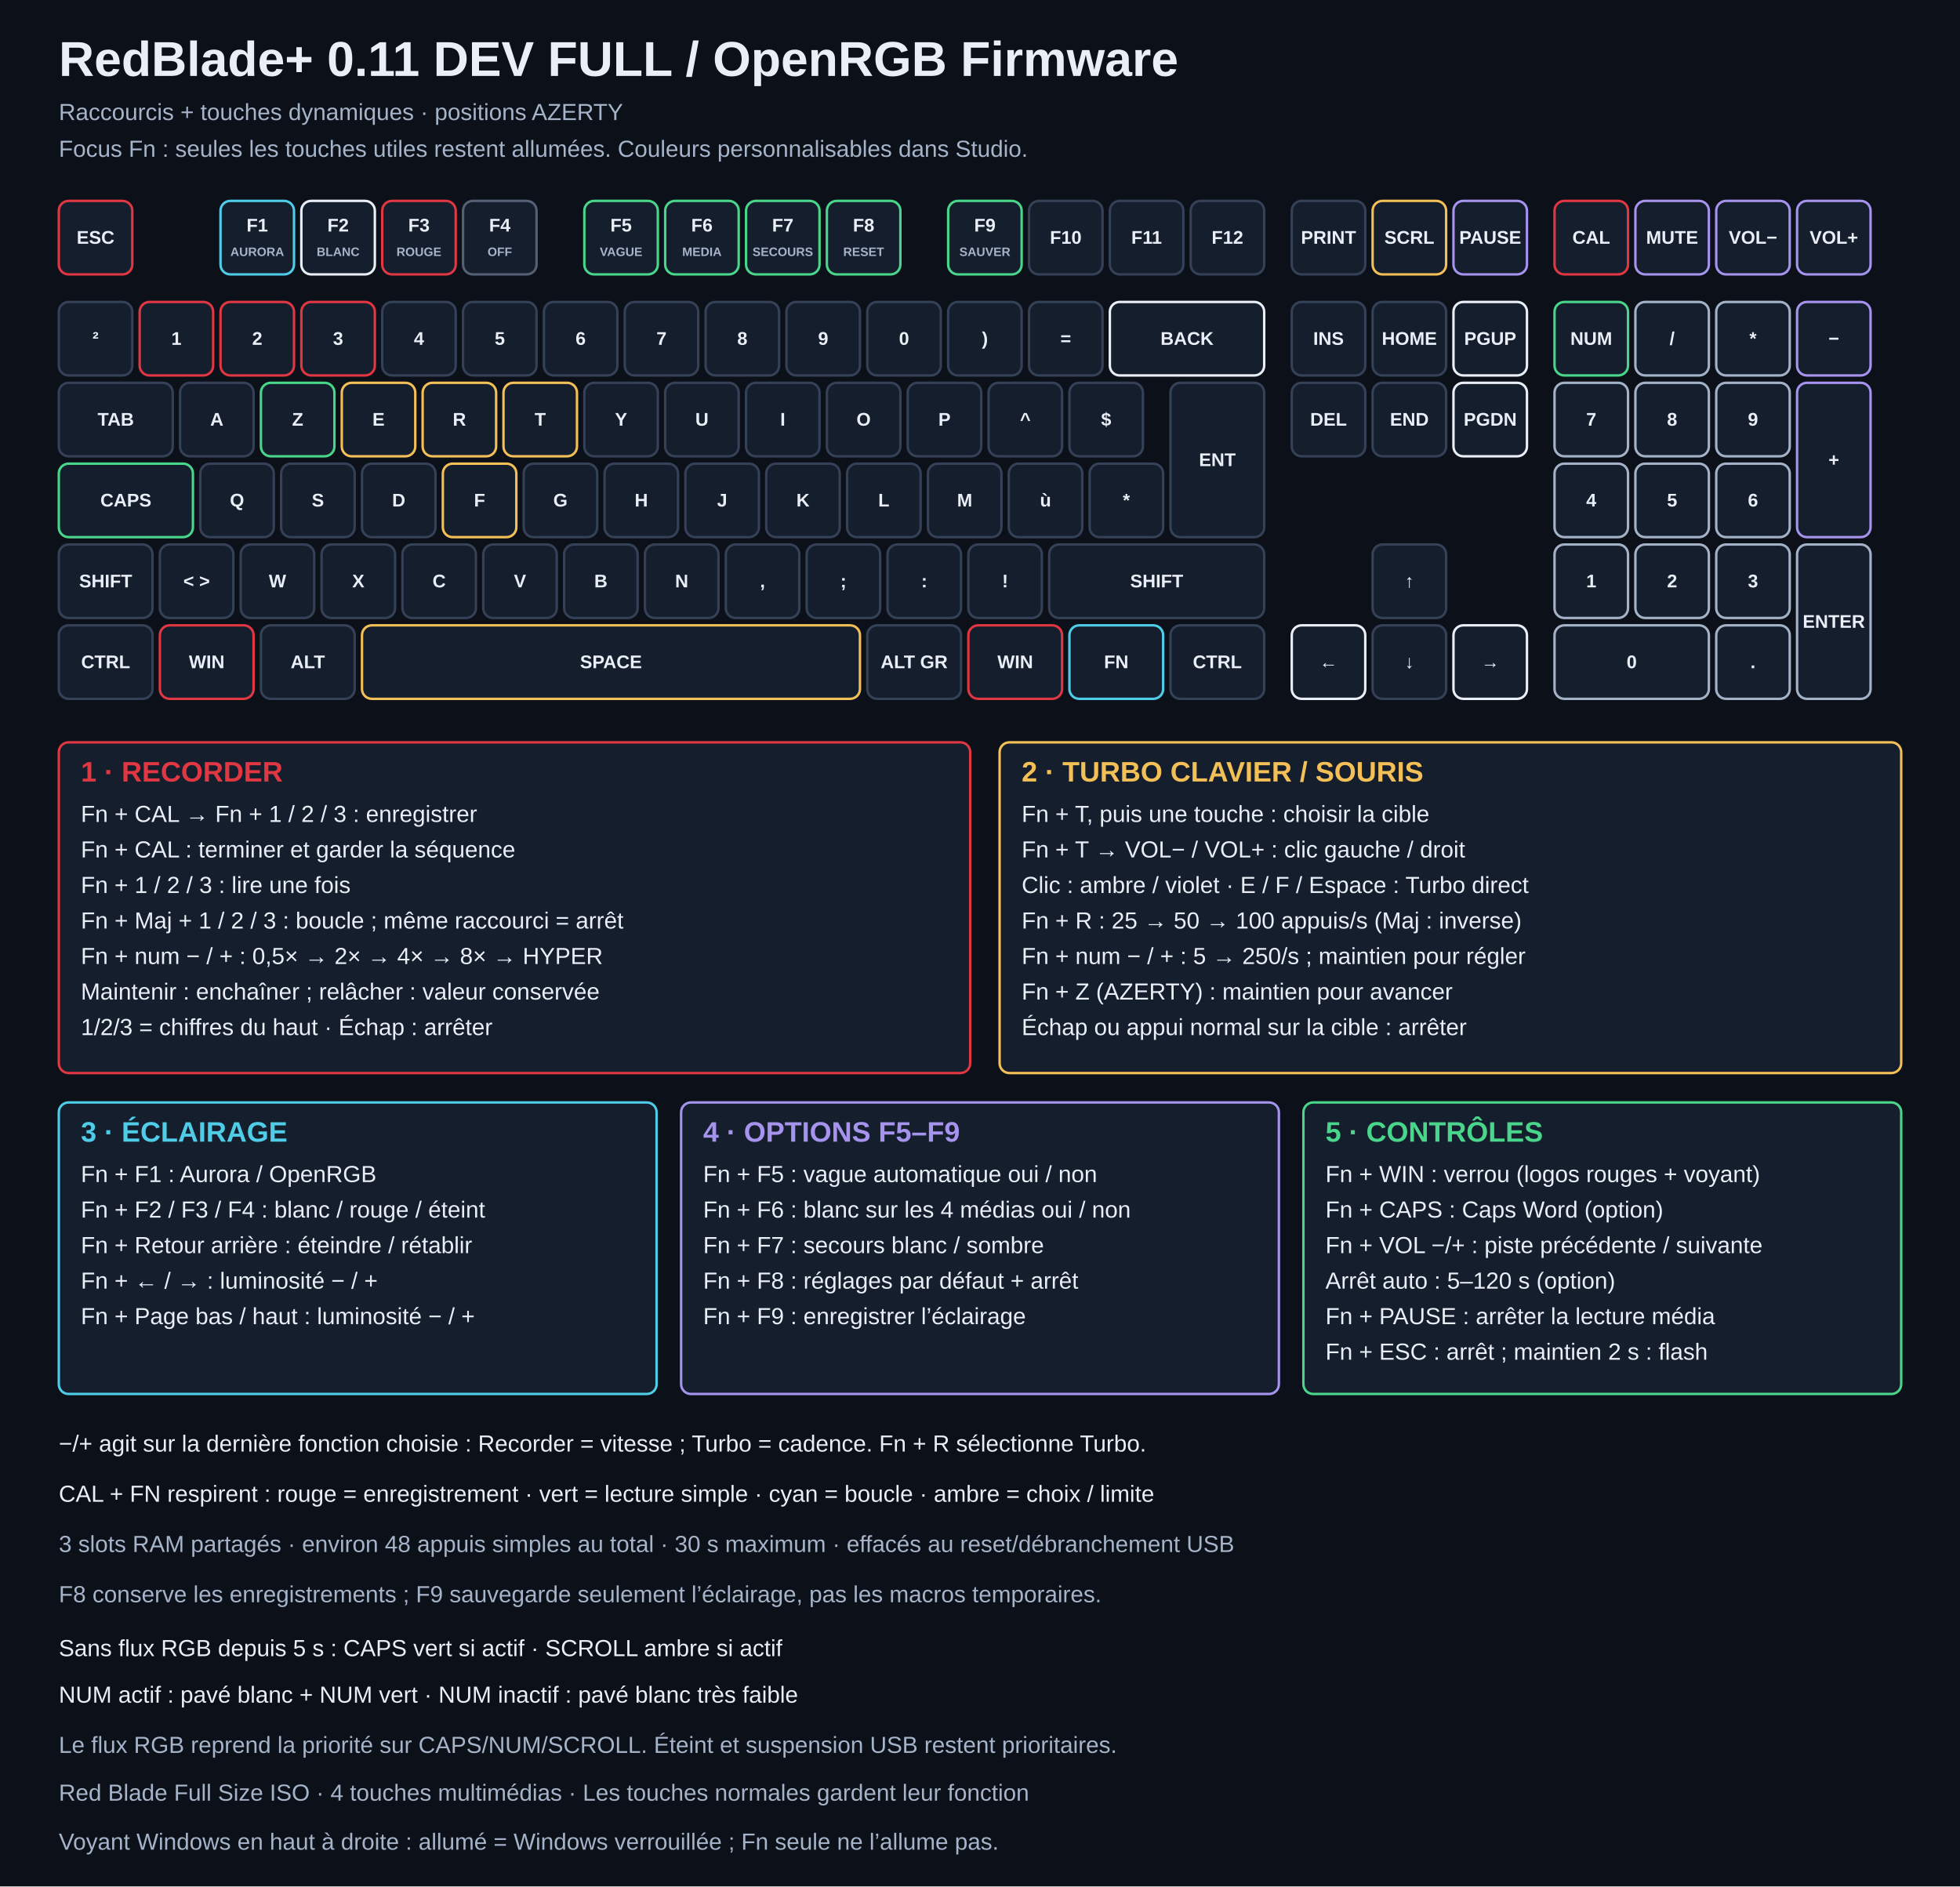
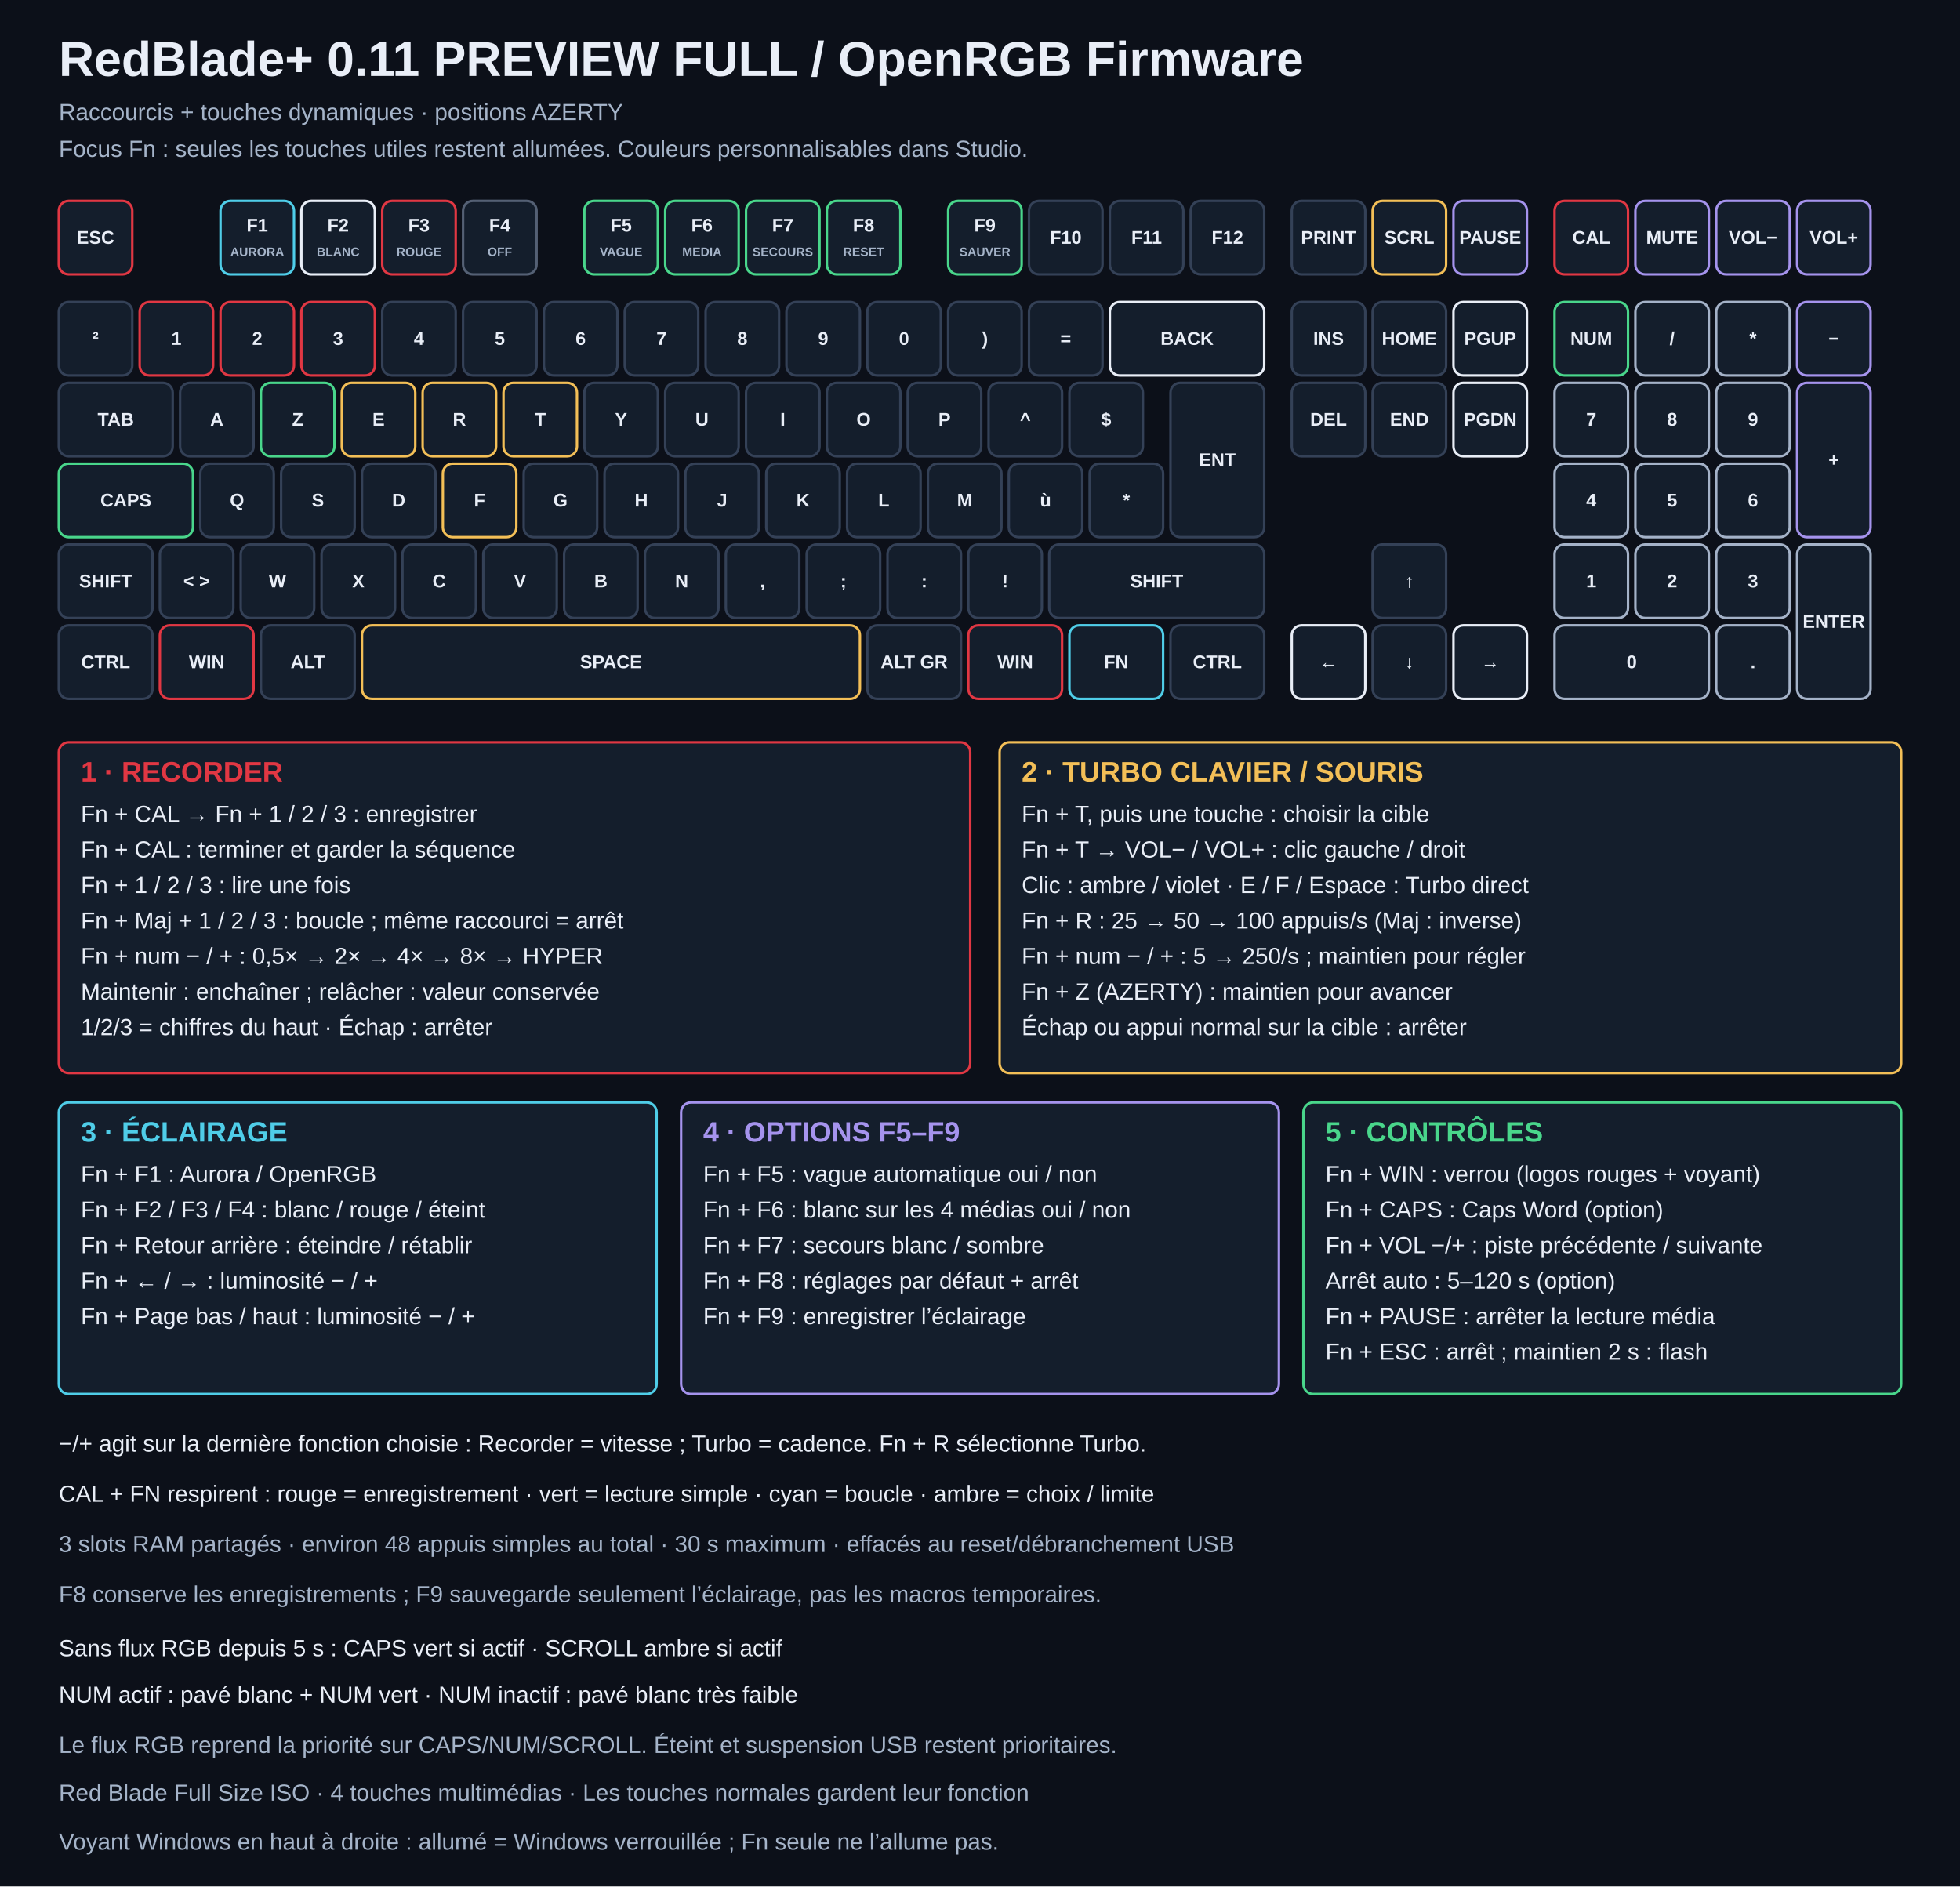
<svg xmlns="http://www.w3.org/2000/svg" width="1600" height="1540" viewBox="0 0 1600 1540">
  <rect width="1600" height="1540" fill="#0c1019" />
  <style>text{font-family:Arial,DejaVu Sans,sans-serif;fill:#e9eef7}.title{font-size:40px;font-weight:700}.sub{font-size:19px;fill:#a5b4c9}.key{font-size:15px;font-weight:700;text-anchor:middle}.tiny{font-size:10px;font-weight:700;text-anchor:middle;fill:#a5b4c9}.card{font-size:23px;font-weight:700}.body{font-size:19px}</style>
-   <text x="48" y="62" class="title">RedBlade+ 0.11 DEV FULL  /  OpenRGB Firmware</text>
+   <text x="48" y="62" class="title">RedBlade+ 0.11 PREVIEW FULL  /  OpenRGB Firmware</text>
  <text x="48" y="98" class="sub">Raccourcis + touches dynamiques · positions AZERTY</text>
  <text x="48" y="128" class="sub">Focus Fn : seules les touches utiles restent allumées. Couleurs personnalisables dans Studio.</text>
  <rect x="48" y="164" width="60" height="60" rx="8" fill="#141e2c" stroke="#e13743" stroke-width="2" />
  <text x="78.0" y="199.0" class="key">ESC</text>
  <rect x="180" y="164" width="60" height="60" rx="8" fill="#141e2c" stroke="#4fcde8" stroke-width="2" />
  <text x="210.0" y="189.0" class="key">F1</text>
  <text x="210.0" y="209.0" class="tiny">AURORA</text>
  <rect x="246" y="164" width="60" height="60" rx="8" fill="#141e2c" stroke="#e9eef7" stroke-width="2" />
  <text x="276.0" y="189.0" class="key">F2</text>
  <text x="276.0" y="209.0" class="tiny">BLANC</text>
  <rect x="312" y="164" width="60" height="60" rx="8" fill="#141e2c" stroke="#e13743" stroke-width="2" />
  <text x="342.0" y="189.0" class="key">F3</text>
  <text x="342.0" y="209.0" class="tiny">ROUGE</text>
  <rect x="378" y="164" width="60" height="60" rx="8" fill="#141e2c" stroke="#546074" stroke-width="2" />
  <text x="408.0" y="189.0" class="key">F4</text>
  <text x="408.0" y="209.0" class="tiny">OFF</text>
  <rect x="477.0" y="164" width="60" height="60" rx="8" fill="#141e2c" stroke="#49d68b" stroke-width="2" />
  <text x="507.0" y="189.0" class="key">F5</text>
  <text x="507.0" y="209.0" class="tiny">VAGUE</text>
  <rect x="543.0" y="164" width="60" height="60" rx="8" fill="#141e2c" stroke="#49d68b" stroke-width="2" />
  <text x="573.0" y="189.0" class="key">F6</text>
  <text x="573.0" y="209.0" class="tiny">MEDIA</text>
  <rect x="609.0" y="164" width="60" height="60" rx="8" fill="#141e2c" stroke="#49d68b" stroke-width="2" />
  <text x="639.0" y="189.0" class="key">F7</text>
  <text x="639.0" y="209.0" class="tiny">SECOURS</text>
  <rect x="675.0" y="164" width="60" height="60" rx="8" fill="#141e2c" stroke="#49d68b" stroke-width="2" />
  <text x="705.0" y="189.0" class="key">F8</text>
  <text x="705.0" y="209.0" class="tiny">RESET</text>
  <rect x="774" y="164" width="60" height="60" rx="8" fill="#141e2c" stroke="#49d68b" stroke-width="2" />
  <text x="804.0" y="189.0" class="key">F9</text>
  <text x="804.0" y="209.0" class="tiny">SAUVER</text>
  <rect x="840" y="164" width="60" height="60" rx="8" fill="#141e2c" stroke="#344157" stroke-width="2" />
  <text x="870.0" y="199.0" class="key">F10</text>
  <rect x="906" y="164" width="60" height="60" rx="8" fill="#141e2c" stroke="#344157" stroke-width="2" />
  <text x="936.0" y="199.0" class="key">F11</text>
  <rect x="972" y="164" width="60" height="60" rx="8" fill="#141e2c" stroke="#344157" stroke-width="2" />
  <text x="1002.0" y="199.0" class="key">F12</text>
  <rect x="1054.5" y="164" width="60" height="60" rx="8" fill="#141e2c" stroke="#344157" stroke-width="2" />
  <text x="1084.5" y="199.0" class="key">PRINT</text>
  <rect x="1120.5" y="164" width="60" height="60" rx="8" fill="#141e2c" stroke="#f3bf57" stroke-width="2" />
  <text x="1150.5" y="199.0" class="key">SCRL</text>
  <rect x="1186.5" y="164" width="60" height="60" rx="8" fill="#141e2c" stroke="#a593ed" stroke-width="2" />
  <text x="1216.5" y="199.0" class="key">PAUSE</text>
  <rect x="1269.0" y="164" width="60" height="60" rx="8" fill="#141e2c" stroke="#e13743" stroke-width="2" />
  <text x="1299.0" y="199.0" class="key">CAL</text>
  <rect x="1335.0" y="164" width="60" height="60" rx="8" fill="#141e2c" stroke="#a593ed" stroke-width="2" />
  <text x="1365.0" y="199.0" class="key">MUTE</text>
  <rect x="1401.0" y="164" width="60" height="60" rx="8" fill="#141e2c" stroke="#a593ed" stroke-width="2" />
  <text x="1431.0" y="199.0" class="key">VOL−</text>
  <rect x="1467.0" y="164" width="60" height="60" rx="8" fill="#141e2c" stroke="#a593ed" stroke-width="2" />
  <text x="1497.0" y="199.0" class="key">VOL+</text>
  <rect x="48" y="246.5" width="60" height="60" rx="8" fill="#141e2c" stroke="#344157" stroke-width="2" />
  <text x="78.0" y="281.5" class="key">²</text>
  <rect x="114" y="246.5" width="60" height="60" rx="8" fill="#141e2c" stroke="#e13743" stroke-width="2" />
  <text x="144.0" y="281.5" class="key">1</text>
  <rect x="180" y="246.5" width="60" height="60" rx="8" fill="#141e2c" stroke="#e13743" stroke-width="2" />
  <text x="210.0" y="281.5" class="key">2</text>
  <rect x="246" y="246.5" width="60" height="60" rx="8" fill="#141e2c" stroke="#e13743" stroke-width="2" />
  <text x="276.0" y="281.5" class="key">3</text>
  <rect x="312" y="246.5" width="60" height="60" rx="8" fill="#141e2c" stroke="#344157" stroke-width="2" />
  <text x="342.0" y="281.5" class="key">4</text>
  <rect x="378" y="246.5" width="60" height="60" rx="8" fill="#141e2c" stroke="#344157" stroke-width="2" />
  <text x="408.0" y="281.5" class="key">5</text>
  <rect x="444" y="246.5" width="60" height="60" rx="8" fill="#141e2c" stroke="#344157" stroke-width="2" />
  <text x="474.0" y="281.5" class="key">6</text>
  <rect x="510" y="246.5" width="60" height="60" rx="8" fill="#141e2c" stroke="#344157" stroke-width="2" />
  <text x="540.0" y="281.5" class="key">7</text>
  <rect x="576" y="246.5" width="60" height="60" rx="8" fill="#141e2c" stroke="#344157" stroke-width="2" />
  <text x="606.0" y="281.5" class="key">8</text>
  <rect x="642" y="246.5" width="60" height="60" rx="8" fill="#141e2c" stroke="#344157" stroke-width="2" />
  <text x="672.0" y="281.5" class="key">9</text>
  <rect x="708" y="246.5" width="60" height="60" rx="8" fill="#141e2c" stroke="#344157" stroke-width="2" />
  <text x="738.0" y="281.5" class="key">0</text>
  <rect x="774" y="246.5" width="60" height="60" rx="8" fill="#141e2c" stroke="#344157" stroke-width="2" />
  <text x="804.0" y="281.5" class="key">)</text>
  <rect x="840" y="246.5" width="60" height="60" rx="8" fill="#141e2c" stroke="#344157" stroke-width="2" />
  <text x="870.0" y="281.5" class="key">=</text>
  <rect x="906" y="246.5" width="126" height="60" rx="8" fill="#141e2c" stroke="#e9eef7" stroke-width="2" />
  <text x="969.0" y="281.5" class="key">BACK</text>
  <rect x="1054.5" y="246.5" width="60" height="60" rx="8" fill="#141e2c" stroke="#344157" stroke-width="2" />
  <text x="1084.5" y="281.5" class="key">INS</text>
  <rect x="1120.5" y="246.5" width="60" height="60" rx="8" fill="#141e2c" stroke="#344157" stroke-width="2" />
  <text x="1150.5" y="281.5" class="key">HOME</text>
  <rect x="1186.5" y="246.5" width="60" height="60" rx="8" fill="#141e2c" stroke="#e9eef7" stroke-width="2" />
  <text x="1216.5" y="281.5" class="key">PGUP</text>
  <rect x="1269.0" y="246.5" width="60" height="60" rx="8" fill="#141e2c" stroke="#49d68b" stroke-width="2" />
  <text x="1299.0" y="281.5" class="key">NUM</text>
  <rect x="1335.0" y="246.5" width="60" height="60" rx="8" fill="#141e2c" stroke="#a4b2c8" stroke-width="2" />
  <text x="1365.0" y="281.5" class="key">/</text>
  <rect x="1401.0" y="246.5" width="60" height="60" rx="8" fill="#141e2c" stroke="#a4b2c8" stroke-width="2" />
  <text x="1431.0" y="281.5" class="key">*</text>
  <rect x="1467.0" y="246.5" width="60" height="60" rx="8" fill="#141e2c" stroke="#a593ed" stroke-width="2" />
  <text x="1497.0" y="281.5" class="key">−</text>
  <rect x="48" y="312.5" width="93.0" height="60" rx="8" fill="#141e2c" stroke="#344157" stroke-width="2" />
  <text x="94.5" y="347.5" class="key">TAB</text>
  <rect x="147.0" y="312.5" width="60" height="60" rx="8" fill="#141e2c" stroke="#344157" stroke-width="2" />
  <text x="177.0" y="347.5" class="key">A</text>
  <rect x="213.0" y="312.5" width="60" height="60" rx="8" fill="#141e2c" stroke="#49d68b" stroke-width="2" />
  <text x="243.0" y="347.5" class="key">Z</text>
  <rect x="279.0" y="312.5" width="60" height="60" rx="8" fill="#141e2c" stroke="#f3bf57" stroke-width="2" />
  <text x="309.0" y="347.5" class="key">E</text>
  <rect x="345.0" y="312.5" width="60" height="60" rx="8" fill="#141e2c" stroke="#f3bf57" stroke-width="2" />
  <text x="375.0" y="347.5" class="key">R</text>
  <rect x="411.0" y="312.5" width="60" height="60" rx="8" fill="#141e2c" stroke="#f3bf57" stroke-width="2" />
  <text x="441.0" y="347.5" class="key">T</text>
  <rect x="477.0" y="312.5" width="60" height="60" rx="8" fill="#141e2c" stroke="#344157" stroke-width="2" />
  <text x="507.0" y="347.5" class="key">Y</text>
  <rect x="543.0" y="312.5" width="60" height="60" rx="8" fill="#141e2c" stroke="#344157" stroke-width="2" />
  <text x="573.0" y="347.5" class="key">U</text>
  <rect x="609.0" y="312.5" width="60" height="60" rx="8" fill="#141e2c" stroke="#344157" stroke-width="2" />
  <text x="639.0" y="347.5" class="key">I</text>
  <rect x="675.0" y="312.5" width="60" height="60" rx="8" fill="#141e2c" stroke="#344157" stroke-width="2" />
  <text x="705.0" y="347.5" class="key">O</text>
  <rect x="741.0" y="312.5" width="60" height="60" rx="8" fill="#141e2c" stroke="#344157" stroke-width="2" />
  <text x="771.0" y="347.5" class="key">P</text>
  <rect x="807.0" y="312.5" width="60" height="60" rx="8" fill="#141e2c" stroke="#344157" stroke-width="2" />
  <text x="837.0" y="347.5" class="key">^</text>
  <rect x="873.0" y="312.5" width="60" height="60" rx="8" fill="#141e2c" stroke="#344157" stroke-width="2" />
  <text x="903.0" y="347.5" class="key">$</text>
  <rect x="1054.5" y="312.5" width="60" height="60" rx="8" fill="#141e2c" stroke="#344157" stroke-width="2" />
  <text x="1084.5" y="347.5" class="key">DEL</text>
  <rect x="1120.5" y="312.5" width="60" height="60" rx="8" fill="#141e2c" stroke="#344157" stroke-width="2" />
  <text x="1150.5" y="347.5" class="key">END</text>
  <rect x="1186.5" y="312.5" width="60" height="60" rx="8" fill="#141e2c" stroke="#e9eef7" stroke-width="2" />
  <text x="1216.5" y="347.5" class="key">PGDN</text>
  <rect x="1269.0" y="312.5" width="60" height="60" rx="8" fill="#141e2c" stroke="#a4b2c8" stroke-width="2" />
  <text x="1299.0" y="347.5" class="key">7</text>
  <rect x="1335.0" y="312.5" width="60" height="60" rx="8" fill="#141e2c" stroke="#a4b2c8" stroke-width="2" />
  <text x="1365.0" y="347.5" class="key">8</text>
  <rect x="1401.0" y="312.5" width="60" height="60" rx="8" fill="#141e2c" stroke="#a4b2c8" stroke-width="2" />
  <text x="1431.0" y="347.5" class="key">9</text>
  <rect x="1467.0" y="312.5" width="60" height="126" rx="8" fill="#141e2c" stroke="#a593ed" stroke-width="2" />
  <text x="1497.0" y="380.5" class="key">+</text>
  <rect x="48" y="378.5" width="109.5" height="60" rx="8" fill="#141e2c" stroke="#49d68b" stroke-width="2" />
  <text x="102.75" y="413.5" class="key">CAPS</text>
  <rect x="163.5" y="378.5" width="60" height="60" rx="8" fill="#141e2c" stroke="#344157" stroke-width="2" />
  <text x="193.5" y="413.5" class="key">Q</text>
  <rect x="229.5" y="378.5" width="60" height="60" rx="8" fill="#141e2c" stroke="#344157" stroke-width="2" />
  <text x="259.5" y="413.5" class="key">S</text>
  <rect x="295.5" y="378.5" width="60" height="60" rx="8" fill="#141e2c" stroke="#344157" stroke-width="2" />
  <text x="325.5" y="413.5" class="key">D</text>
  <rect x="361.5" y="378.5" width="60" height="60" rx="8" fill="#141e2c" stroke="#f3bf57" stroke-width="2" />
  <text x="391.5" y="413.5" class="key">F</text>
  <rect x="427.5" y="378.5" width="60" height="60" rx="8" fill="#141e2c" stroke="#344157" stroke-width="2" />
  <text x="457.5" y="413.5" class="key">G</text>
  <rect x="493.5" y="378.5" width="60" height="60" rx="8" fill="#141e2c" stroke="#344157" stroke-width="2" />
  <text x="523.5" y="413.5" class="key">H</text>
  <rect x="559.5" y="378.5" width="60" height="60" rx="8" fill="#141e2c" stroke="#344157" stroke-width="2" />
  <text x="589.5" y="413.5" class="key">J</text>
  <rect x="625.5" y="378.5" width="60" height="60" rx="8" fill="#141e2c" stroke="#344157" stroke-width="2" />
  <text x="655.5" y="413.5" class="key">K</text>
  <rect x="691.5" y="378.5" width="60" height="60" rx="8" fill="#141e2c" stroke="#344157" stroke-width="2" />
  <text x="721.5" y="413.5" class="key">L</text>
  <rect x="757.5" y="378.5" width="60" height="60" rx="8" fill="#141e2c" stroke="#344157" stroke-width="2" />
  <text x="787.5" y="413.5" class="key">M</text>
  <rect x="823.5" y="378.5" width="60" height="60" rx="8" fill="#141e2c" stroke="#344157" stroke-width="2" />
  <text x="853.5" y="413.5" class="key">ù</text>
  <rect x="889.5" y="378.5" width="60" height="60" rx="8" fill="#141e2c" stroke="#344157" stroke-width="2" />
  <text x="919.5" y="413.5" class="key">*</text>
  <rect x="955.5" y="312.5" width="76.5" height="126" rx="8" fill="#141e2c" stroke="#344157" stroke-width="2" />
  <text x="993.75" y="380.5" class="key">ENT</text>
  <rect x="1269.0" y="378.5" width="60" height="60" rx="8" fill="#141e2c" stroke="#a4b2c8" stroke-width="2" />
  <text x="1299.0" y="413.5" class="key">4</text>
  <rect x="1335.0" y="378.5" width="60" height="60" rx="8" fill="#141e2c" stroke="#a4b2c8" stroke-width="2" />
  <text x="1365.0" y="413.5" class="key">5</text>
  <rect x="1401.0" y="378.5" width="60" height="60" rx="8" fill="#141e2c" stroke="#a4b2c8" stroke-width="2" />
  <text x="1431.0" y="413.5" class="key">6</text>
  <rect x="48" y="444.5" width="76.5" height="60" rx="8" fill="#141e2c" stroke="#344157" stroke-width="2" />
  <text x="86.25" y="479.5" class="key">SHIFT</text>
  <rect x="130.5" y="444.5" width="60" height="60" rx="8" fill="#141e2c" stroke="#344157" stroke-width="2" />
  <text x="160.5" y="479.5" class="key">&lt; &gt;</text>
  <rect x="196.5" y="444.5" width="60" height="60" rx="8" fill="#141e2c" stroke="#344157" stroke-width="2" />
  <text x="226.5" y="479.5" class="key">W</text>
  <rect x="262.5" y="444.5" width="60" height="60" rx="8" fill="#141e2c" stroke="#344157" stroke-width="2" />
  <text x="292.5" y="479.5" class="key">X</text>
  <rect x="328.5" y="444.5" width="60" height="60" rx="8" fill="#141e2c" stroke="#344157" stroke-width="2" />
  <text x="358.5" y="479.5" class="key">C</text>
  <rect x="394.5" y="444.5" width="60" height="60" rx="8" fill="#141e2c" stroke="#344157" stroke-width="2" />
  <text x="424.5" y="479.5" class="key">V</text>
  <rect x="460.5" y="444.5" width="60" height="60" rx="8" fill="#141e2c" stroke="#344157" stroke-width="2" />
  <text x="490.5" y="479.5" class="key">B</text>
  <rect x="526.5" y="444.5" width="60" height="60" rx="8" fill="#141e2c" stroke="#344157" stroke-width="2" />
  <text x="556.5" y="479.5" class="key">N</text>
  <rect x="592.5" y="444.5" width="60" height="60" rx="8" fill="#141e2c" stroke="#344157" stroke-width="2" />
  <text x="622.5" y="479.5" class="key">,</text>
  <rect x="658.5" y="444.5" width="60" height="60" rx="8" fill="#141e2c" stroke="#344157" stroke-width="2" />
  <text x="688.5" y="479.5" class="key">;</text>
  <rect x="724.5" y="444.5" width="60" height="60" rx="8" fill="#141e2c" stroke="#344157" stroke-width="2" />
  <text x="754.5" y="479.5" class="key">:</text>
  <rect x="790.5" y="444.5" width="60" height="60" rx="8" fill="#141e2c" stroke="#344157" stroke-width="2" />
  <text x="820.5" y="479.5" class="key">!</text>
  <rect x="856.5" y="444.5" width="175.5" height="60" rx="8" fill="#141e2c" stroke="#344157" stroke-width="2" />
  <text x="944.25" y="479.5" class="key">SHIFT</text>
  <rect x="1120.5" y="444.5" width="60" height="60" rx="8" fill="#141e2c" stroke="#344157" stroke-width="2" />
  <text x="1150.5" y="479.5" class="key">↑</text>
  <rect x="1269.0" y="444.5" width="60" height="60" rx="8" fill="#141e2c" stroke="#a4b2c8" stroke-width="2" />
  <text x="1299.0" y="479.5" class="key">1</text>
  <rect x="1335.0" y="444.5" width="60" height="60" rx="8" fill="#141e2c" stroke="#a4b2c8" stroke-width="2" />
  <text x="1365.0" y="479.5" class="key">2</text>
  <rect x="1401.0" y="444.5" width="60" height="60" rx="8" fill="#141e2c" stroke="#a4b2c8" stroke-width="2" />
  <text x="1431.0" y="479.5" class="key">3</text>
  <rect x="1467.0" y="444.5" width="60" height="126" rx="8" fill="#141e2c" stroke="#a4b2c8" stroke-width="2" />
  <text x="1497.0" y="512.5" class="key">ENTER</text>
  <rect x="48" y="510.5" width="76.5" height="60" rx="8" fill="#141e2c" stroke="#344157" stroke-width="2" />
  <text x="86.25" y="545.5" class="key">CTRL</text>
  <rect x="130.5" y="510.5" width="76.5" height="60" rx="8" fill="#141e2c" stroke="#e13743" stroke-width="2" />
  <text x="168.75" y="545.5" class="key">WIN</text>
  <rect x="213.0" y="510.5" width="76.5" height="60" rx="8" fill="#141e2c" stroke="#344157" stroke-width="2" />
  <text x="251.25" y="545.5" class="key">ALT</text>
  <rect x="295.5" y="510.5" width="406.5" height="60" rx="8" fill="#141e2c" stroke="#f3bf57" stroke-width="2" />
  <text x="498.75" y="545.5" class="key">SPACE</text>
  <rect x="708" y="510.5" width="76.5" height="60" rx="8" fill="#141e2c" stroke="#344157" stroke-width="2" />
  <text x="746.25" y="545.5" class="key">ALT GR</text>
  <rect x="790.5" y="510.5" width="76.5" height="60" rx="8" fill="#141e2c" stroke="#e13743" stroke-width="2" />
  <text x="828.75" y="545.5" class="key">WIN</text>
  <rect x="873.0" y="510.5" width="76.5" height="60" rx="8" fill="#141e2c" stroke="#4fcde8" stroke-width="2" />
  <text x="911.25" y="545.5" class="key">FN</text>
  <rect x="955.5" y="510.5" width="76.5" height="60" rx="8" fill="#141e2c" stroke="#344157" stroke-width="2" />
  <text x="993.75" y="545.5" class="key">CTRL</text>
  <rect x="1054.5" y="510.5" width="60" height="60" rx="8" fill="#141e2c" stroke="#e9eef7" stroke-width="2" />
  <text x="1084.5" y="545.5" class="key">←</text>
  <rect x="1120.5" y="510.5" width="60" height="60" rx="8" fill="#141e2c" stroke="#344157" stroke-width="2" />
  <text x="1150.5" y="545.5" class="key">↓</text>
  <rect x="1186.5" y="510.5" width="60" height="60" rx="8" fill="#141e2c" stroke="#e9eef7" stroke-width="2" />
  <text x="1216.5" y="545.5" class="key">→</text>
  <rect x="1269.0" y="510.5" width="126" height="60" rx="8" fill="#141e2c" stroke="#a4b2c8" stroke-width="2" />
  <text x="1332.0" y="545.5" class="key">0</text>
  <rect x="1401.0" y="510.5" width="60" height="60" rx="8" fill="#141e2c" stroke="#a4b2c8" stroke-width="2" />
  <text x="1431.0" y="545.5" class="key">.</text>
  <rect x="48" y="606" width="744" height="270" rx="8" fill="#141e2c" stroke="#e13743" stroke-width="2" />
  <text x="66" y="638" class="card" style="fill:#e13743">1 · RECORDER</text>
  <text x="66" y="671" class="body">Fn + CAL → Fn + 1 / 2 / 3 : enregistrer</text>
  <text x="66" y="700" class="body">Fn + CAL : terminer et garder la séquence</text>
  <text x="66" y="729" class="body">Fn + 1 / 2 / 3 : lire une fois</text>
  <text x="66" y="758" class="body">Fn + Maj + 1 / 2 / 3 : boucle ; même raccourci = arrêt</text>
  <text x="66" y="787" class="body">Fn + num − / + : 0,5× → 2× → 4× → 8× → HYPER</text>
  <text x="66" y="816" class="body">Maintenir : enchaîner ; relâcher : valeur conservée</text>
  <text x="66" y="845" class="body">1/2/3 = chiffres du haut · Échap : arrêter</text>
  <rect x="816" y="606" width="736" height="270" rx="8" fill="#141e2c" stroke="#f3bf57" stroke-width="2" />
  <text x="834" y="638" class="card" style="fill:#f3bf57">2 · TURBO CLAVIER / SOURIS</text>
  <text x="834" y="671" class="body">Fn + T, puis une touche : choisir la cible</text>
  <text x="834" y="700" class="body">Fn + T → VOL− / VOL+ : clic gauche / droit</text>
  <text x="834" y="729" class="body">Clic : ambre / violet · E / F / Espace : Turbo direct</text>
  <text x="834" y="758" class="body">Fn + R : 25 → 50 → 100 appuis/s (Maj : inverse)</text>
  <text x="834" y="787" class="body">Fn + num − / + : 5 → 250/s ; maintien pour régler</text>
  <text x="834" y="816" class="body">Fn + Z (AZERTY) : maintien pour avancer</text>
  <text x="834" y="845" class="body">Échap ou appui normal sur la cible : arrêter</text>
  <rect x="48" y="900" width="488" height="238" rx="8" fill="#141e2c" stroke="#4fcde8" stroke-width="2" />
  <text x="66" y="932" class="card" style="fill:#4fcde8">3 · ÉCLAIRAGE</text>
  <text x="66" y="965" class="body">Fn + F1 : Aurora / OpenRGB</text>
  <text x="66" y="994" class="body">Fn + F2 / F3 / F4 : blanc / rouge / éteint</text>
  <text x="66" y="1023" class="body">Fn + Retour arrière : éteindre / rétablir</text>
  <text x="66" y="1052" class="body">Fn + ← / → : luminosité − / +</text>
  <text x="66" y="1081" class="body">Fn + Page bas / haut : luminosité − / +</text>
  <rect x="556" y="900" width="488" height="238" rx="8" fill="#141e2c" stroke="#a593ed" stroke-width="2" />
  <text x="574" y="932" class="card" style="fill:#a593ed">4 · OPTIONS F5–F9</text>
  <text x="574" y="965" class="body">Fn + F5 : vague automatique oui / non</text>
  <text x="574" y="994" class="body">Fn + F6 : blanc sur les 4 médias oui / non</text>
  <text x="574" y="1023" class="body">Fn + F7 : secours blanc / sombre</text>
  <text x="574" y="1052" class="body">Fn + F8 : réglages par défaut + arrêt</text>
  <text x="574" y="1081" class="body">Fn + F9 : enregistrer l’éclairage</text>
  <rect x="1064" y="900" width="488" height="238" rx="8" fill="#141e2c" stroke="#49d68b" stroke-width="2" />
  <text x="1082" y="932" class="card" style="fill:#49d68b">5 · CONTRÔLES</text>
  <text x="1082" y="965" class="body">Fn + WIN : verrou (logos rouges + voyant)</text>
  <text x="1082" y="994" class="body">Fn + CAPS : Caps Word (option)</text>
  <text x="1082" y="1023" class="body">Fn + VOL −/+ : piste précédente / suivante</text>
  <text x="1082" y="1052" class="body">Arrêt auto : 5–120 s (option)</text>
  <text x="1082" y="1081" class="body">Fn + PAUSE : arrêter la lecture média</text>
  <text x="1082" y="1110" class="body">Fn + ESC : arrêt ; maintien 2 s : flash</text>
  <text x="48" y="1185" class="body">−/+ agit sur la dernière fonction choisie : Recorder = vitesse ; Turbo = cadence. Fn + R sélectionne Turbo.</text>
  <text x="48" y="1226" class="body">CAL + FN respirent : rouge = enregistrement · vert = lecture simple · cyan = boucle · ambre = choix / limite</text>
  <text x="48" y="1267" class="sub">3 slots RAM partagés · environ 48 appuis simples au total · 30 s maximum · effacés au reset/débranchement USB</text>
  <text x="48" y="1308" class="sub">F8 conserve les enregistrements ; F9 sauvegarde seulement l’éclairage, pas les macros temporaires.</text>
  <text x="48" y="1352" class="body">Sans flux RGB depuis 5 s : CAPS vert si actif · SCROLL ambre si actif</text>
  <text x="48" y="1390" class="body">NUM actif : pavé blanc + NUM vert · NUM inactif : pavé blanc très faible</text>
  <text x="48" y="1431" class="sub">Le flux RGB reprend la priorité sur CAPS/NUM/SCROLL. Éteint et suspension USB restent prioritaires.</text>
  <text x="48" y="1470" class="sub">Red Blade Full Size ISO · 4 touches multimédias · Les touches normales gardent leur fonction</text>
  <text x="48" y="1510" class="sub">Voyant Windows en haut à droite : allumé = Windows verrouillée ; Fn seule ne l’allume pas.</text>
</svg>
